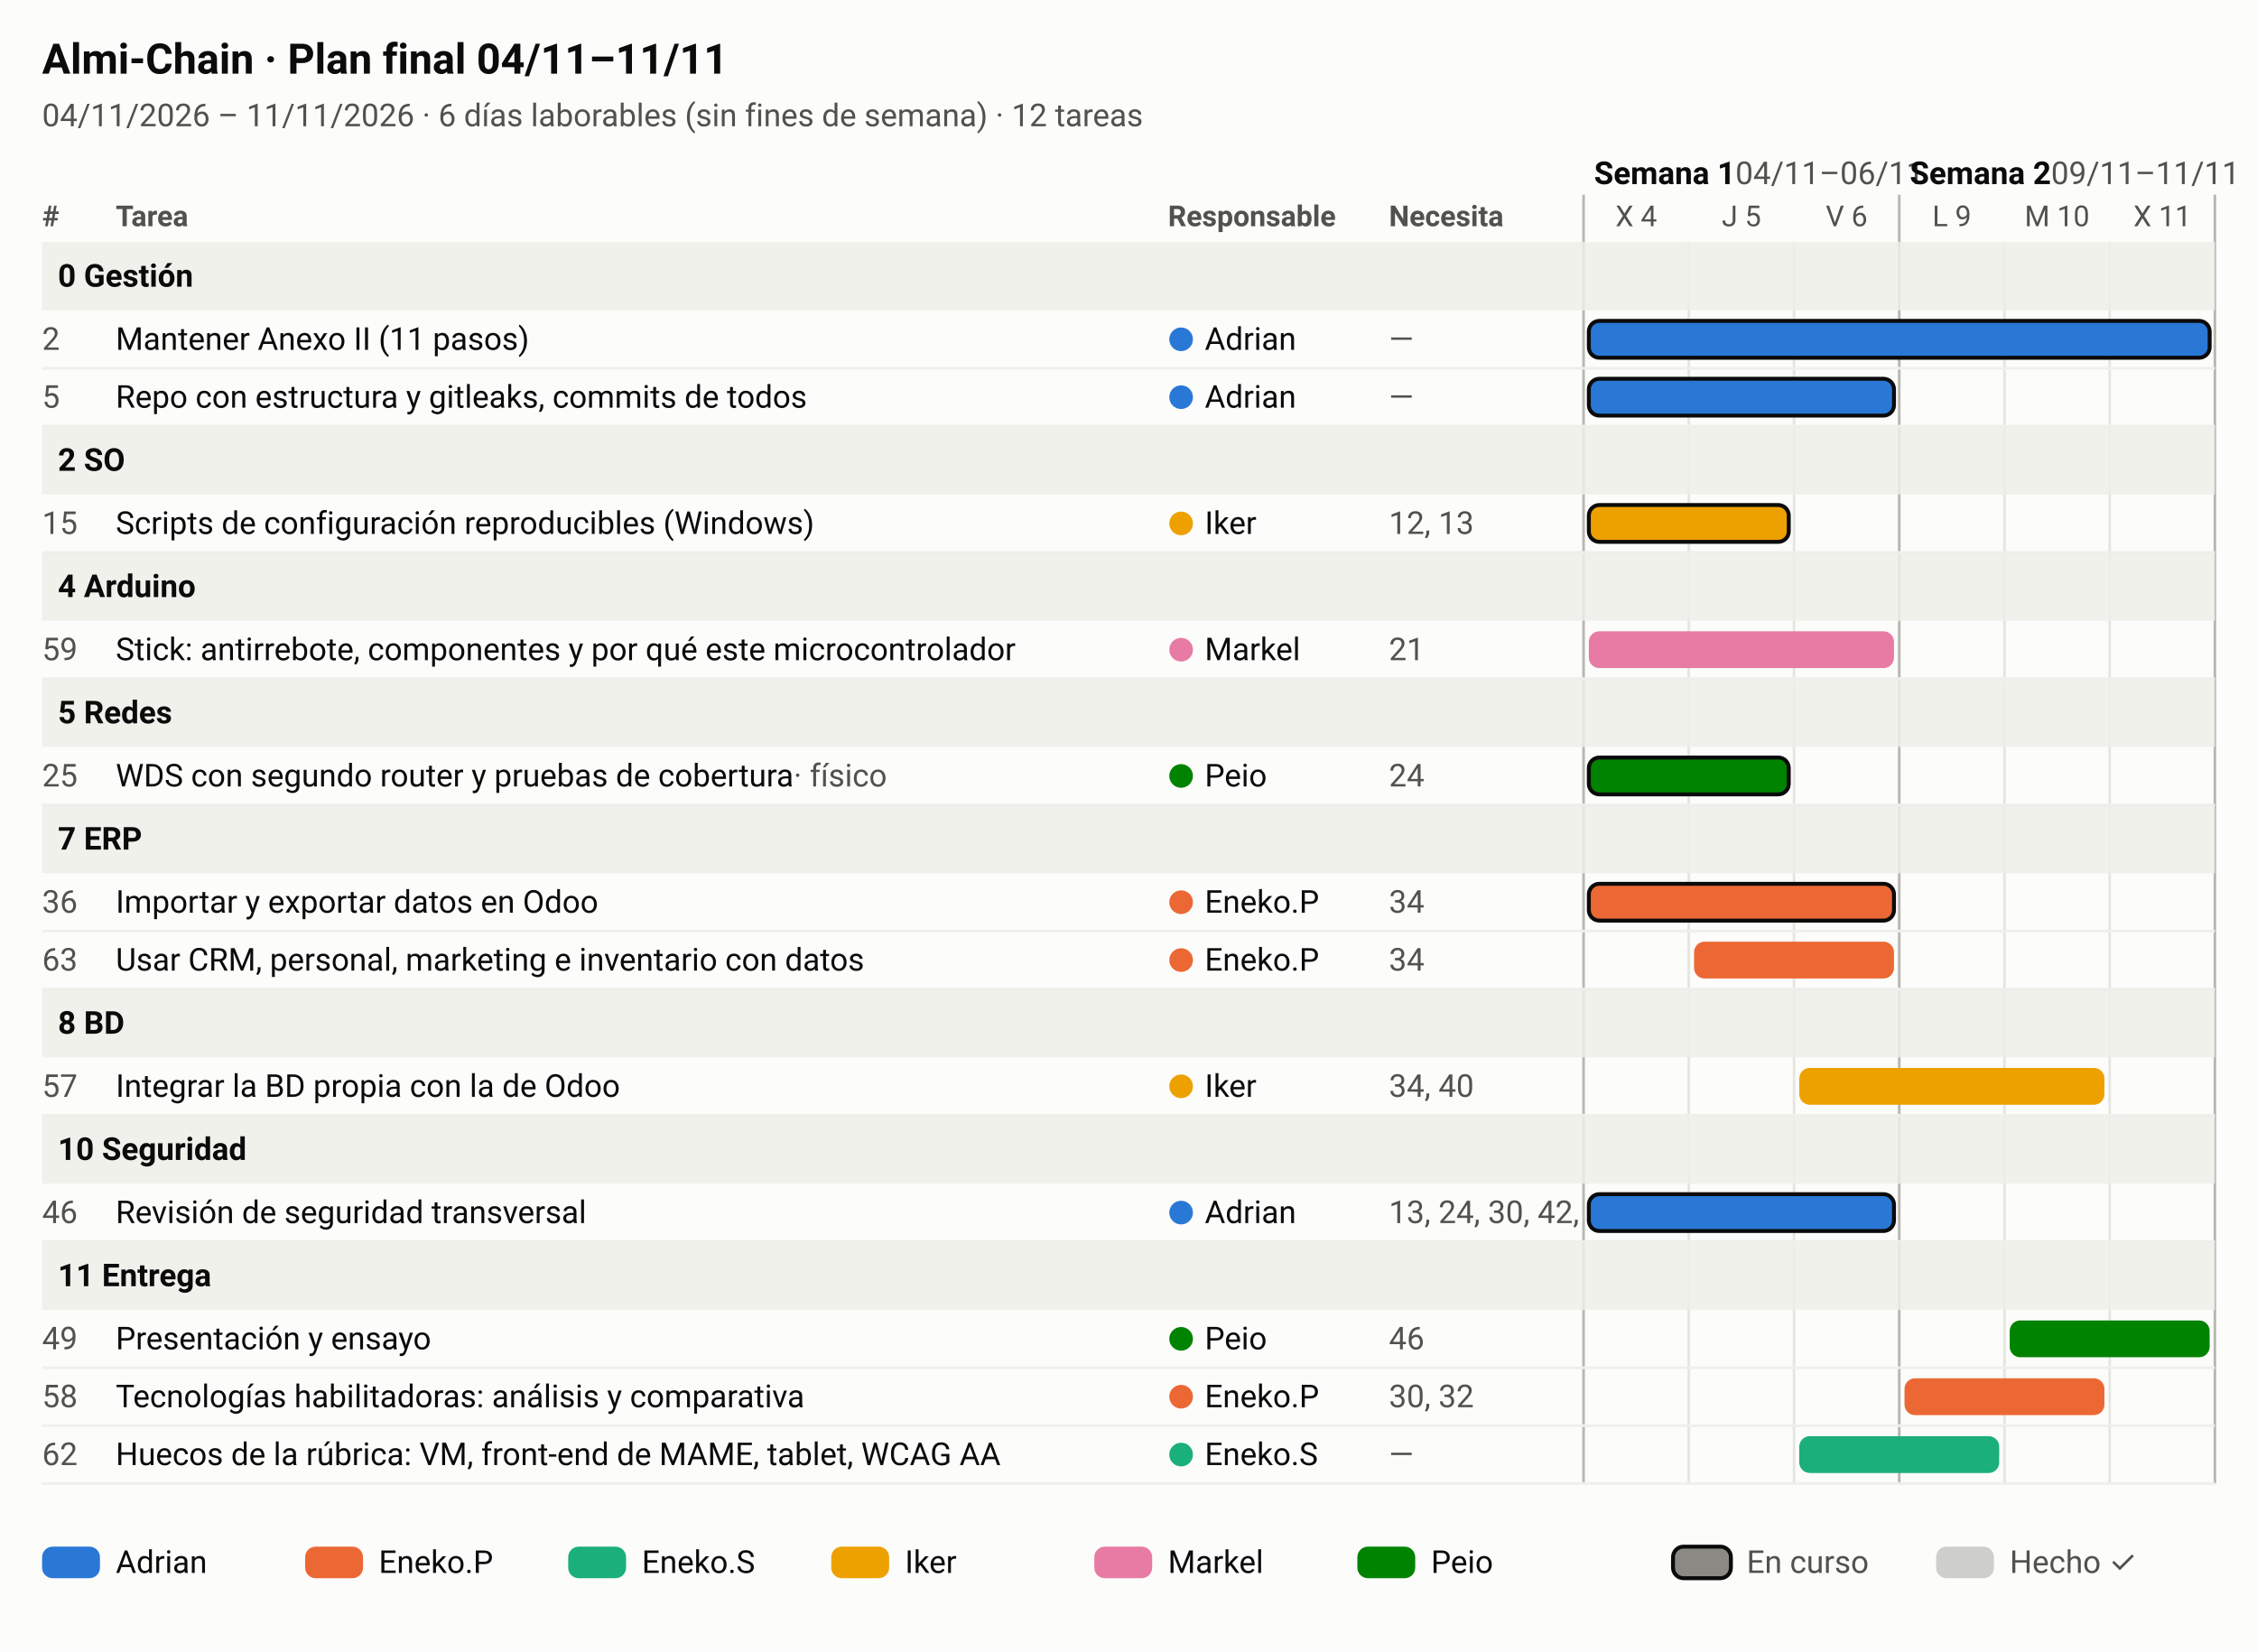
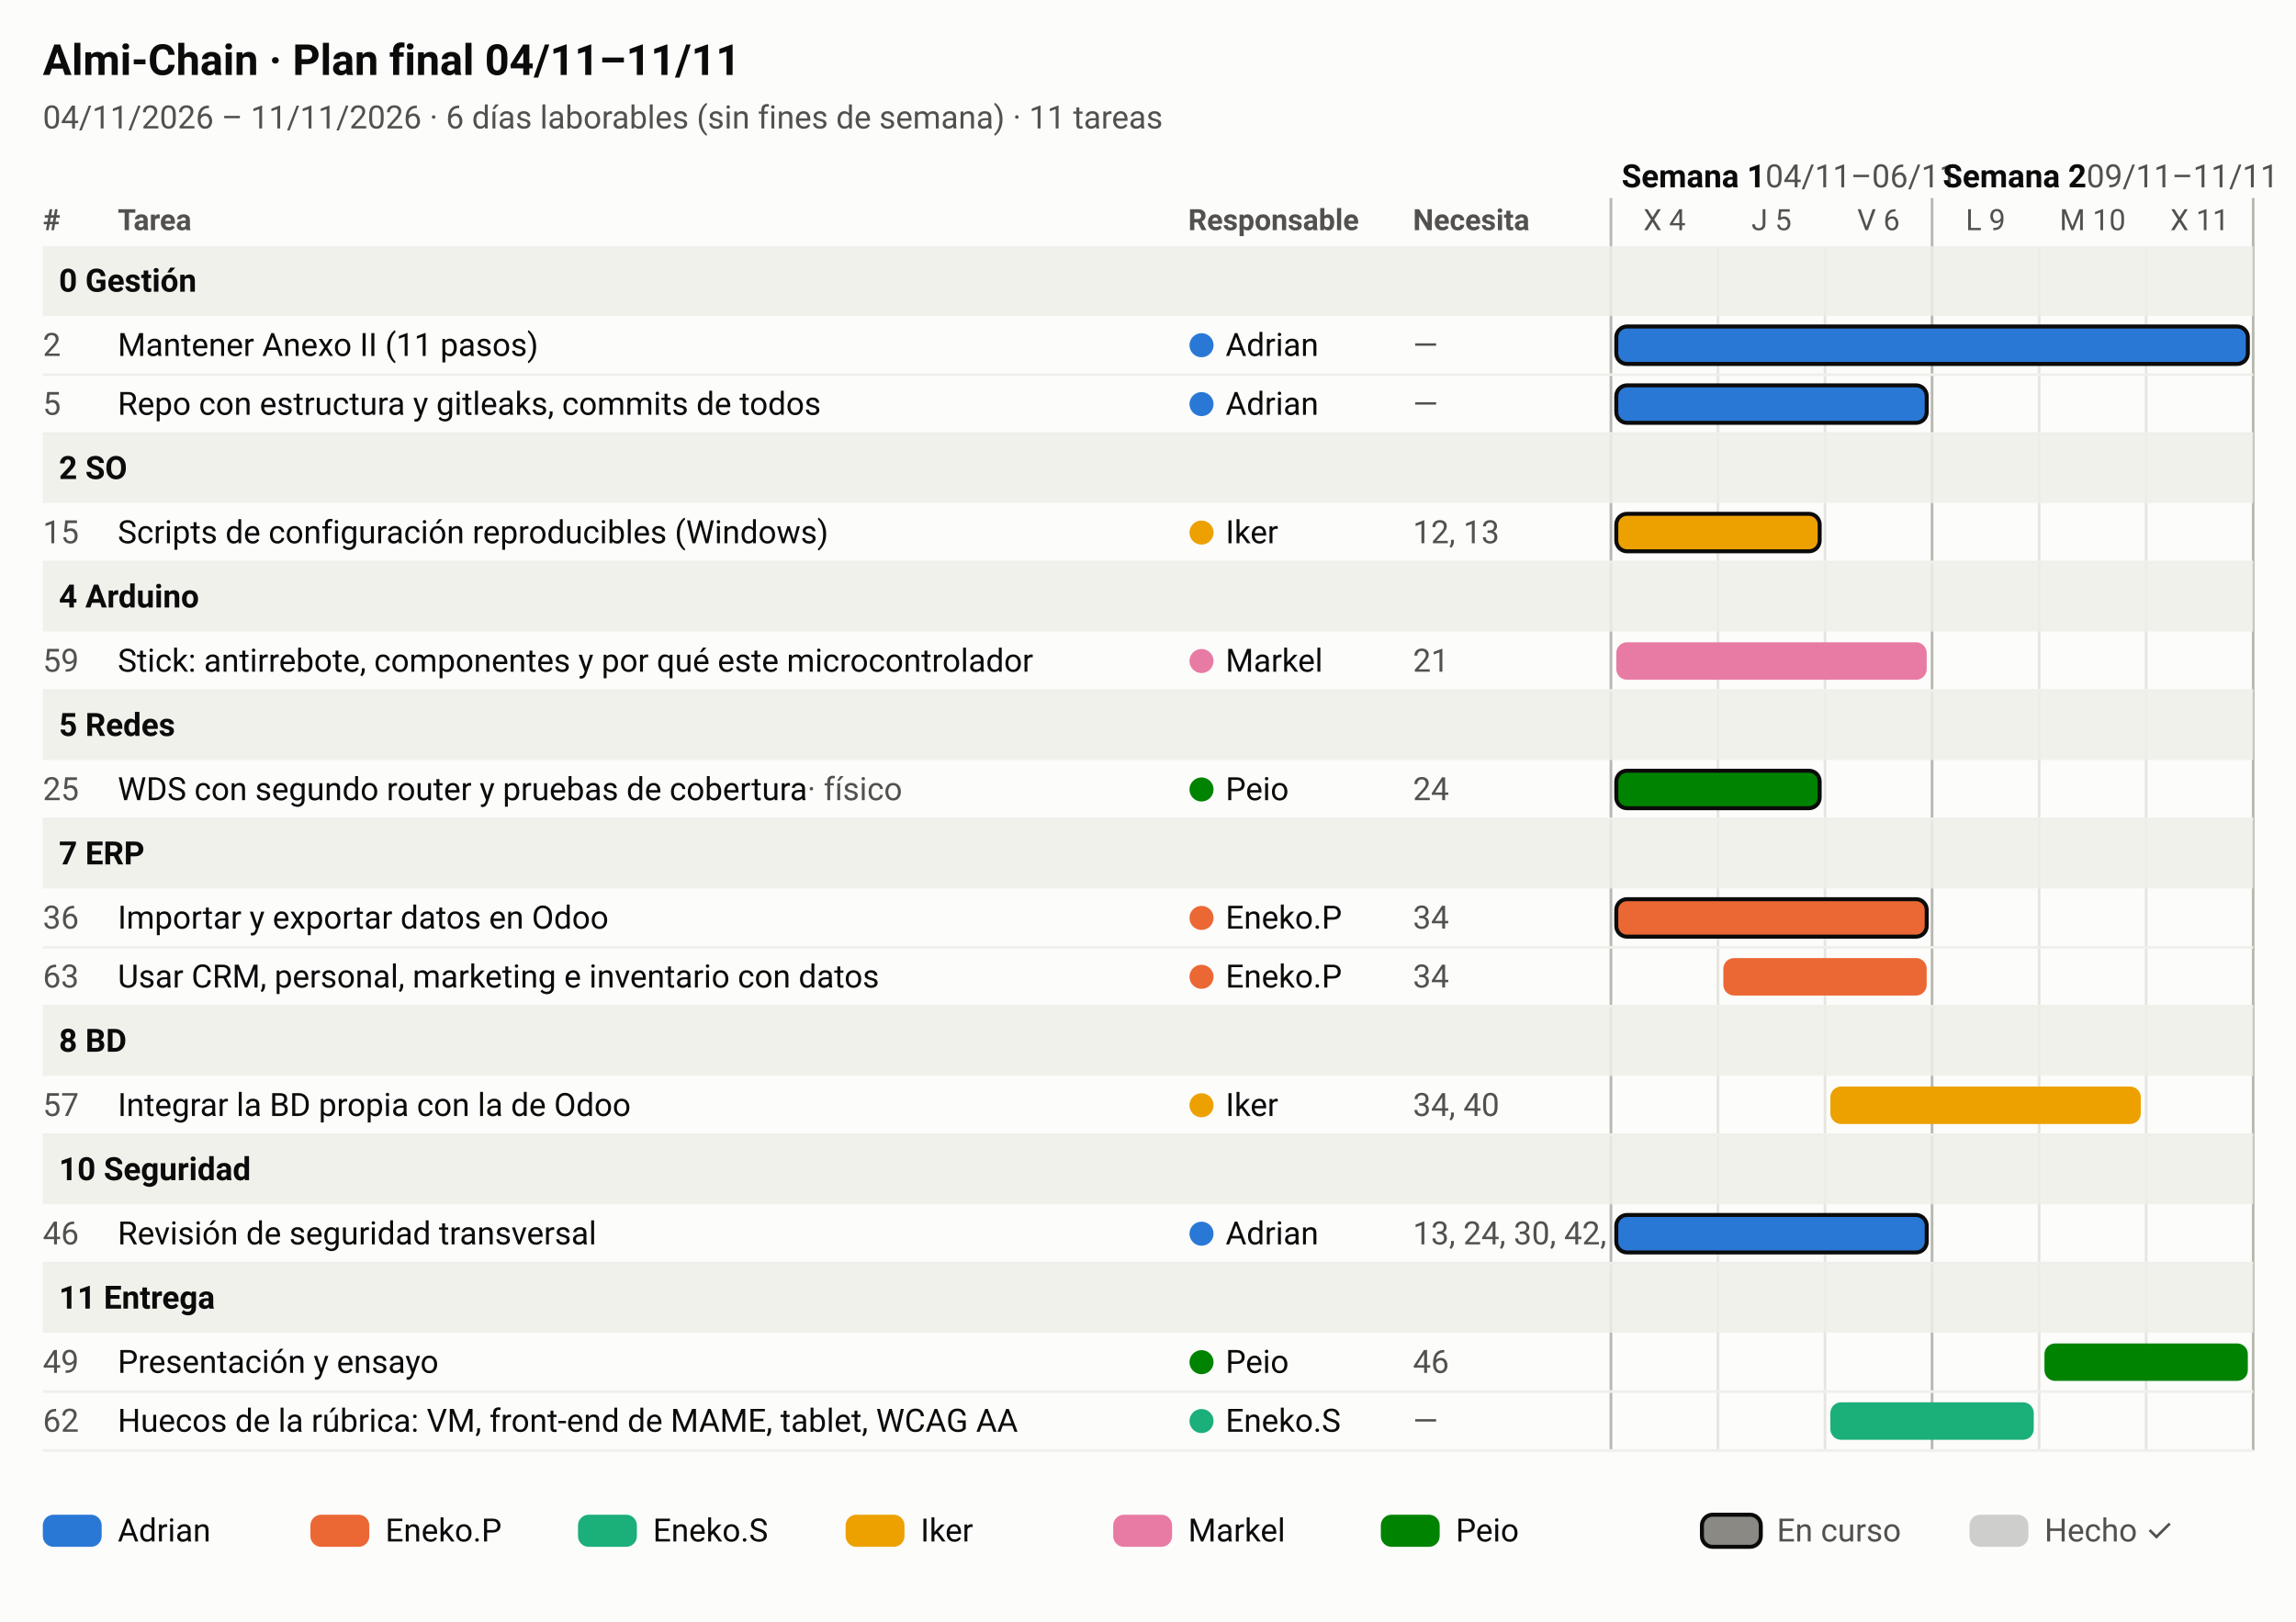
- <svg xmlns="http://www.w3.org/2000/svg" width="858" height="628" viewBox="0 0 858 628" font-family="system-ui, -apple-system, Segoe UI, Roboto, sans-serif" font-size="12">
+ <svg xmlns="http://www.w3.org/2000/svg" width="858" height="606" viewBox="0 0 858 606" font-family="system-ui, -apple-system, Segoe UI, Roboto, sans-serif" font-size="12">
  <style>.t{fill:#0b0b0b}.s{fill:#52514e}.m{fill:#8a8984}.b{font-weight:600}</style>
-   <rect width="858" height="628" fill="#fcfcfb" />
+   <rect width="858" height="606" fill="#fcfcfb" />
  <text x="16" y="28" class="t b" font-size="16">Almi-Chain · Plan final 04/11–11/11</text>
-   <text x="16" y="48" class="s">04/11/2026 – 11/11/2026 · 6 días laborables (sin fines de semana) · 12 tareas</text>
+   <text x="16" y="48" class="s">04/11/2026 – 11/11/2026 · 6 días laborables (sin fines de semana) · 11 tareas</text>
  <text x="606" y="70" class="t b">Semana 1<tspan class="s" font-weight="400"> 04/11–06/11</tspan>
  </text>
  <text x="726" y="70" class="t b">Semana 2<tspan class="s" font-weight="400"> 09/11–11/11</tspan>
  </text>
  <text x="622.0" y="86" text-anchor="middle" class="s" font-size="11">X 4</text>
  <text x="662.0" y="86" text-anchor="middle" class="s" font-size="11">J 5</text>
  <text x="702.0" y="86" text-anchor="middle" class="s" font-size="11">V 6</text>
  <text x="742.0" y="86" text-anchor="middle" class="s" font-size="11">L 9</text>
  <text x="782.0" y="86" text-anchor="middle" class="s" font-size="11">M 10</text>
  <text x="822.0" y="86" text-anchor="middle" class="s" font-size="11">X 11</text>
  <text x="16" y="86" class="s b" font-size="11">#</text>
  <text x="44" y="86" class="s b" font-size="11">Tarea</text>
  <text x="444" y="86" class="s b" font-size="11">Responsable</text>
  <text x="528" y="86" class="s b" font-size="11">Necesita</text>
-   <line x1="602" y1="74" x2="602" y2="564" stroke="#b8b7b0" stroke-width="1" />
-   <line x1="642" y1="92" x2="642" y2="564" stroke="#e6e5e0" stroke-width="1" />
-   <line x1="682" y1="92" x2="682" y2="564" stroke="#e6e5e0" stroke-width="1" />
-   <line x1="722" y1="74" x2="722" y2="564" stroke="#b8b7b0" stroke-width="1" />
-   <line x1="762" y1="92" x2="762" y2="564" stroke="#e6e5e0" stroke-width="1" />
-   <line x1="802" y1="92" x2="802" y2="564" stroke="#e6e5e0" stroke-width="1" />
-   <line x1="842" y1="74" x2="842" y2="564" stroke="#b8b7b0" stroke-width="1" />
+   <line x1="602" y1="74" x2="602" y2="542" stroke="#b8b7b0" stroke-width="1" />
+   <line x1="642" y1="92" x2="642" y2="542" stroke="#e6e5e0" stroke-width="1" />
+   <line x1="682" y1="92" x2="682" y2="542" stroke="#e6e5e0" stroke-width="1" />
+   <line x1="722" y1="74" x2="722" y2="542" stroke="#b8b7b0" stroke-width="1" />
+   <line x1="762" y1="92" x2="762" y2="542" stroke="#e6e5e0" stroke-width="1" />
+   <line x1="802" y1="92" x2="802" y2="542" stroke="#e6e5e0" stroke-width="1" />
+   <line x1="842" y1="74" x2="842" y2="542" stroke="#b8b7b0" stroke-width="1" />
  <rect x="16" y="92" width="826" height="26" fill="#efeeea" fill-opacity="0.85" />
  <text x="22" y="109" class="t b">0 Gestión</text>
  <line x1="16" y1="140" x2="842" y2="140" stroke="#f0efeb" />
  <text x="16" y="133.0" class="s">2</text>
  <text x="44" y="133.0" class="t">Mantener Anexo II (11 pasos)</text>
  <circle cx="449" cy="129.0" r="4.5" fill="#2a78d6" />
  <text x="458" y="133.0" class="t">Adrian</text>
  <text x="528" y="133.0" class="s">—</text>
  <rect x="604" y="122" width="236" height="14" rx="4" fill="#2a78d6" stroke="#0b0b0b" stroke-width="1.5" />
  <line x1="16" y1="162" x2="842" y2="162" stroke="#f0efeb" />
  <text x="16" y="155.0" class="s">5</text>
  <text x="44" y="155.0" class="t">Repo con estructura y gitleaks, commits de todos</text>
  <circle cx="449" cy="151.0" r="4.5" fill="#2a78d6" />
  <text x="458" y="155.0" class="t">Adrian</text>
  <text x="528" y="155.0" class="s">—</text>
  <rect x="604" y="144" width="116" height="14" rx="4" fill="#2a78d6" stroke="#0b0b0b" stroke-width="1.5" />
  <rect x="16" y="162" width="826" height="26" fill="#efeeea" fill-opacity="0.85" />
  <text x="22" y="179" class="t b">2 SO</text>
  <line x1="16" y1="210" x2="842" y2="210" stroke="#f0efeb" />
  <text x="16" y="203.0" class="s">15</text>
  <text x="44" y="203.0" class="t">Scripts de configuración reproducibles (Windows)</text>
  <circle cx="449" cy="199.0" r="4.5" fill="#eda100" />
  <text x="458" y="203.0" class="t">Iker</text>
  <text x="528" y="203.0" class="s">12, 13</text>
  <rect x="604" y="192" width="76" height="14" rx="4" fill="#eda100" stroke="#0b0b0b" stroke-width="1.5" />
  <rect x="16" y="210" width="826" height="26" fill="#efeeea" fill-opacity="0.85" />
  <text x="22" y="227" class="t b">4 Arduino</text>
  <line x1="16" y1="258" x2="842" y2="258" stroke="#f0efeb" />
  <text x="16" y="251.0" class="s">59</text>
  <text x="44" y="251.0" class="t">Stick: antirrebote, componentes y por qué este microcontrolador</text>
  <circle cx="449" cy="247.0" r="4.5" fill="#e87ba4" />
  <text x="458" y="251.0" class="t">Markel</text>
  <text x="528" y="251.0" class="s">21</text>
  <rect x="604" y="240" width="116" height="14" rx="4" fill="#e87ba4" />
  <rect x="16" y="258" width="826" height="26" fill="#efeeea" fill-opacity="0.85" />
  <text x="22" y="275" class="t b">5 Redes</text>
  <line x1="16" y1="306" x2="842" y2="306" stroke="#f0efeb" />
  <text x="16" y="299.0" class="s">25</text>
  <text x="44" y="299.0" class="t">WDS con segundo router y pruebas de cobertura<tspan class="s"> · físico</tspan>
  </text>
  <circle cx="449" cy="295.0" r="4.5" fill="#008300" />
  <text x="458" y="299.0" class="t">Peio</text>
  <text x="528" y="299.0" class="s">24</text>
  <rect x="604" y="288" width="76" height="14" rx="4" fill="#008300" stroke="#0b0b0b" stroke-width="1.5" />
  <rect x="16" y="306" width="826" height="26" fill="#efeeea" fill-opacity="0.85" />
  <text x="22" y="323" class="t b">7 ERP</text>
  <line x1="16" y1="354" x2="842" y2="354" stroke="#f0efeb" />
  <text x="16" y="347.0" class="s">36</text>
  <text x="44" y="347.0" class="t">Importar y exportar datos en Odoo</text>
  <circle cx="449" cy="343.0" r="4.5" fill="#eb6834" />
  <text x="458" y="347.0" class="t">Eneko.P</text>
  <text x="528" y="347.0" class="s">34</text>
  <rect x="604" y="336" width="116" height="14" rx="4" fill="#eb6834" stroke="#0b0b0b" stroke-width="1.5" />
  <line x1="16" y1="376" x2="842" y2="376" stroke="#f0efeb" />
  <text x="16" y="369.0" class="s">63</text>
  <text x="44" y="369.0" class="t">Usar CRM, personal, marketing e inventario con datos</text>
  <circle cx="449" cy="365.0" r="4.5" fill="#eb6834" />
  <text x="458" y="369.0" class="t">Eneko.P</text>
  <text x="528" y="369.0" class="s">34</text>
  <rect x="644" y="358" width="76" height="14" rx="4" fill="#eb6834" />
  <rect x="16" y="376" width="826" height="26" fill="#efeeea" fill-opacity="0.85" />
  <text x="22" y="393" class="t b">8 BD</text>
  <line x1="16" y1="424" x2="842" y2="424" stroke="#f0efeb" />
  <text x="16" y="417.0" class="s">57</text>
  <text x="44" y="417.0" class="t">Integrar la BD propia con la de Odoo</text>
  <circle cx="449" cy="413.0" r="4.5" fill="#eda100" />
  <text x="458" y="417.0" class="t">Iker</text>
  <text x="528" y="417.0" class="s">34, 40</text>
  <rect x="684" y="406" width="116" height="14" rx="4" fill="#eda100" />
  <rect x="16" y="424" width="826" height="26" fill="#efeeea" fill-opacity="0.85" />
  <text x="22" y="441" class="t b">10 Seguridad</text>
  <line x1="16" y1="472" x2="842" y2="472" stroke="#f0efeb" />
  <text x="16" y="465.0" class="s">46</text>
  <text x="44" y="465.0" class="t">Revisión de seguridad transversal</text>
  <circle cx="449" cy="461.0" r="4.5" fill="#2a78d6" />
  <text x="458" y="465.0" class="t">Adrian</text>
  <text x="528" y="465.0" class="s">13, 24, 30, 42, 52</text>
  <rect x="604" y="454" width="116" height="14" rx="4" fill="#2a78d6" stroke="#0b0b0b" stroke-width="1.5" />
  <rect x="16" y="472" width="826" height="26" fill="#efeeea" fill-opacity="0.85" />
  <text x="22" y="489" class="t b">11 Entrega</text>
  <line x1="16" y1="520" x2="842" y2="520" stroke="#f0efeb" />
  <text x="16" y="513.0" class="s">49</text>
  <text x="44" y="513.0" class="t">Presentación y ensayo</text>
  <circle cx="449" cy="509.0" r="4.5" fill="#008300" />
  <text x="458" y="513.0" class="t">Peio</text>
  <text x="528" y="513.0" class="s">46</text>
  <rect x="764" y="502" width="76" height="14" rx="4" fill="#008300" />
  <line x1="16" y1="542" x2="842" y2="542" stroke="#f0efeb" />
-   <text x="16" y="535.0" class="s">58</text>
-   <text x="44" y="535.0" class="t">Tecnologías habilitadoras: análisis y comparativa</text>
-   <circle cx="449" cy="531.0" r="4.5" fill="#eb6834" />
-   <text x="458" y="535.0" class="t">Eneko.P</text>
-   <text x="528" y="535.0" class="s">30, 32</text>
-   <rect x="724" y="524" width="76" height="14" rx="4" fill="#eb6834" />
-   <line x1="16" y1="564" x2="842" y2="564" stroke="#f0efeb" />
-   <text x="16" y="557.0" class="s">62</text>
-   <text x="44" y="557.0" class="t">Huecos de la rúbrica: VM, front-end de MAME, tablet, WCAG AA</text>
-   <circle cx="449" cy="553.0" r="4.5" fill="#1baf7a" />
-   <text x="458" y="557.0" class="t">Eneko.S</text>
-   <text x="528" y="557.0" class="s">—</text>
-   <rect x="684" y="546" width="76" height="14" rx="4" fill="#1baf7a" />
-   <rect x="16" y="588" width="22" height="12" rx="4" fill="#2a78d6" />
-   <text x="44" y="598" class="t">Adrian</text>
-   <rect x="116" y="588" width="22" height="12" rx="4" fill="#eb6834" />
-   <text x="144" y="598" class="t">Eneko.P</text>
-   <rect x="216" y="588" width="22" height="12" rx="4" fill="#1baf7a" />
-   <text x="244" y="598" class="t">Eneko.S</text>
-   <rect x="316" y="588" width="22" height="12" rx="4" fill="#eda100" />
-   <text x="344" y="598" class="t">Iker</text>
-   <rect x="416" y="588" width="22" height="12" rx="4" fill="#e87ba4" />
-   <text x="444" y="598" class="t">Markel</text>
-   <rect x="516" y="588" width="22" height="12" rx="4" fill="#008300" />
-   <text x="544" y="598" class="t">Peio</text>
-   <rect x="636" y="588" width="22" height="12" rx="4" fill="#8a8984" stroke="#0b0b0b" stroke-width="1.5" />
-   <text x="664" y="598" class="s">En curso</text>
-   <rect x="736" y="588" width="22" height="12" rx="4" fill="#8a8984" fill-opacity="0.4" />
-   <text x="764" y="598" class="s">Hecho ✓</text>
+   <text x="16" y="535.0" class="s">62</text>
+   <text x="44" y="535.0" class="t">Huecos de la rúbrica: VM, front-end de MAME, tablet, WCAG AA</text>
+   <circle cx="449" cy="531.0" r="4.5" fill="#1baf7a" />
+   <text x="458" y="535.0" class="t">Eneko.S</text>
+   <text x="528" y="535.0" class="s">—</text>
+   <rect x="684" y="524" width="76" height="14" rx="4" fill="#1baf7a" />
+   <rect x="16" y="566" width="22" height="12" rx="4" fill="#2a78d6" />
+   <text x="44" y="576" class="t">Adrian</text>
+   <rect x="116" y="566" width="22" height="12" rx="4" fill="#eb6834" />
+   <text x="144" y="576" class="t">Eneko.P</text>
+   <rect x="216" y="566" width="22" height="12" rx="4" fill="#1baf7a" />
+   <text x="244" y="576" class="t">Eneko.S</text>
+   <rect x="316" y="566" width="22" height="12" rx="4" fill="#eda100" />
+   <text x="344" y="576" class="t">Iker</text>
+   <rect x="416" y="566" width="22" height="12" rx="4" fill="#e87ba4" />
+   <text x="444" y="576" class="t">Markel</text>
+   <rect x="516" y="566" width="22" height="12" rx="4" fill="#008300" />
+   <text x="544" y="576" class="t">Peio</text>
+   <rect x="636" y="566" width="22" height="12" rx="4" fill="#8a8984" stroke="#0b0b0b" stroke-width="1.5" />
+   <text x="664" y="576" class="s">En curso</text>
+   <rect x="736" y="566" width="22" height="12" rx="4" fill="#8a8984" fill-opacity="0.4" />
+   <text x="764" y="576" class="s">Hecho ✓</text>
</svg>
